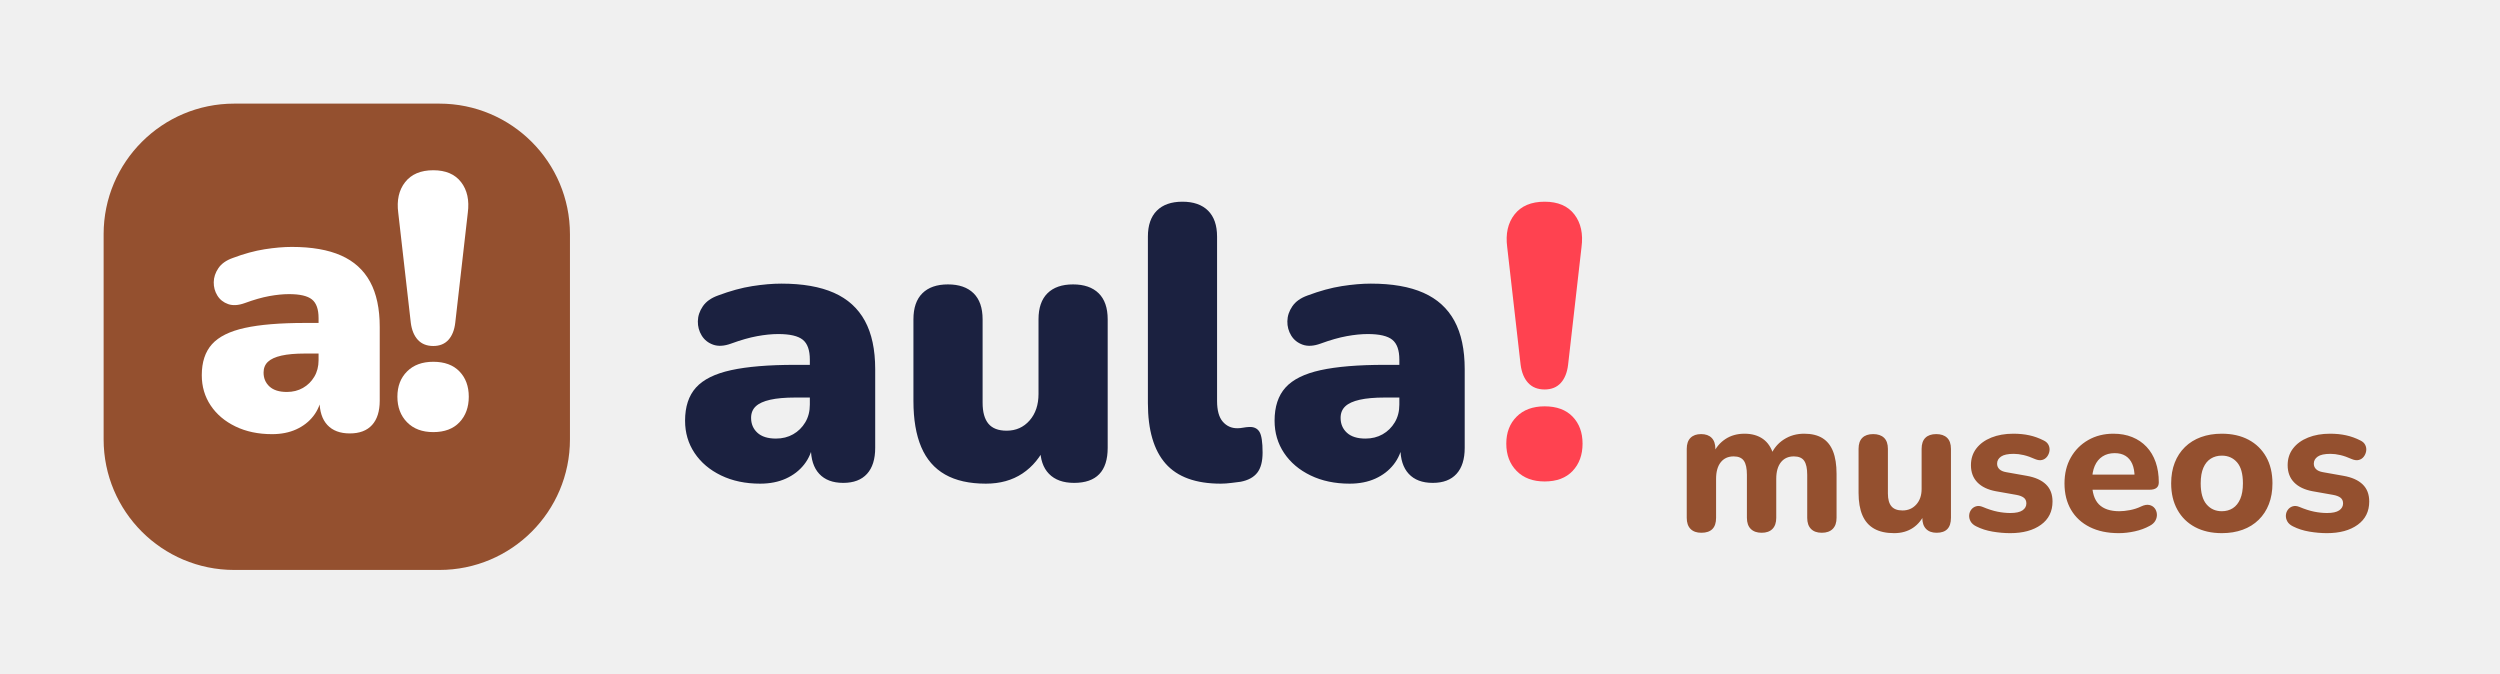
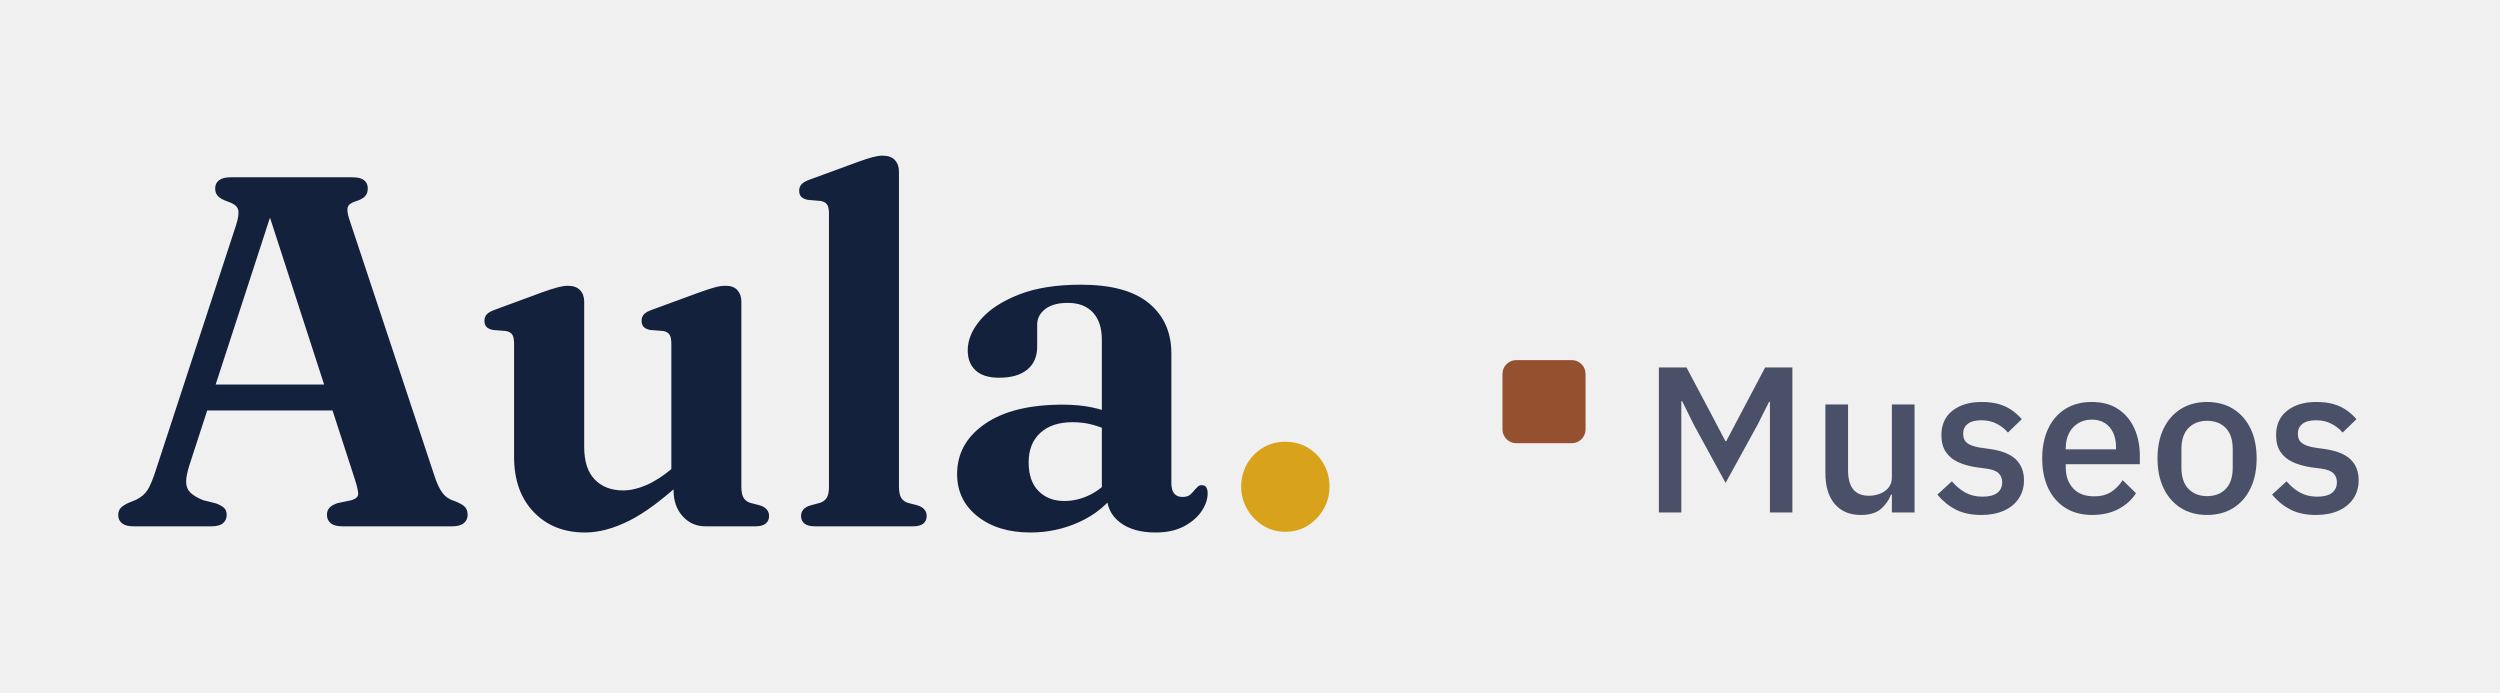
- <svg xmlns="http://www.w3.org/2000/svg" viewBox="0 0 386 104" width="386" height="104">
-   <rect x="16" y="16" width="72" height="72" rx="20.16" fill="#94502F" />
-   <path d="M42.006 67.033Q38.814 67.033 36.358 65.846Q33.902 64.659 32.528 62.604Q31.155 60.549 31.155 57.934Q31.155 54.901 32.727 53.15Q34.3 51.399 37.802 50.631Q41.304 49.863 47.078 49.863H50.173V54.587H47.062Q44.871 54.587 43.457 54.906Q42.042 55.226 41.369 55.861Q40.696 56.496 40.696 57.525Q40.696 58.841 41.611 59.679Q42.526 60.518 44.291 60.518Q45.678 60.518 46.769 59.899Q47.861 59.279 48.524 58.175Q49.187 57.071 49.187 55.608V49.114Q49.187 47.059 48.166 46.236Q47.146 45.412 44.62 45.412Q43.243 45.412 41.576 45.716Q39.91 46.019 37.796 46.795Q36.299 47.336 35.216 46.95Q34.132 46.564 33.558 45.629Q32.983 44.694 33.001 43.565Q33.019 42.435 33.719 41.406Q34.419 40.376 35.917 39.84Q38.572 38.844 40.869 38.485Q43.166 38.125 45.06 38.125Q49.677 38.125 52.665 39.45Q55.653 40.775 57.142 43.508Q58.631 46.24 58.631 50.494V61.856Q58.631 64.315 57.448 65.618Q56.265 66.921 54.011 66.921Q51.757 66.921 50.546 65.618Q49.335 64.315 49.335 61.856V60.416L49.677 61.169Q49.391 62.955 48.365 64.262Q47.34 65.568 45.724 66.301Q44.109 67.033 42.006 67.033Z" fill="#FFFFFF" />
-   <path d="M66.897 53.422Q65.4 53.422 64.523 52.479Q63.647 51.536 63.427 49.834L61.491 32.864Q61.107 29.961 62.551 28.124Q63.994 26.286 66.897 26.286Q69.78 26.286 71.195 28.124Q72.611 29.961 72.227 32.864L70.291 49.834Q70.092 51.536 69.233 52.479Q68.374 53.422 66.897 53.422ZM66.897 66.717Q64.342 66.717 62.85 65.197Q61.358 63.677 61.358 61.25Q61.358 58.843 62.85 57.351Q64.342 55.859 66.897 55.859Q69.508 55.859 70.944 57.351Q72.38 58.843 72.38 61.25Q72.38 63.677 70.944 65.197Q69.508 66.717 66.897 66.717Z" fill="#FFFFFF" />
-   <path d="M117.368 74.677Q113.959 74.677 111.334 73.408Q108.71 72.14 107.243 69.944Q105.775 67.748 105.775 64.955Q105.775 61.715 107.455 59.844Q109.135 57.973 112.877 57.153Q116.619 56.332 122.787 56.332H126.094V61.38H122.771Q120.43 61.38 118.919 61.721Q117.407 62.061 116.688 62.74Q115.969 63.418 115.969 64.519Q115.969 65.924 116.947 66.82Q117.924 67.716 119.81 67.716Q121.292 67.716 122.458 67.054Q123.624 66.392 124.332 65.213Q125.04 64.033 125.04 62.47V55.532Q125.04 53.336 123.95 52.457Q122.86 51.577 120.162 51.577Q118.69 51.577 116.91 51.902Q115.13 52.226 112.871 53.054Q111.272 53.633 110.114 53.22Q108.957 52.808 108.343 51.809Q107.729 50.81 107.748 49.603Q107.767 48.397 108.515 47.297Q109.263 46.197 110.863 45.624Q113.7 44.56 116.154 44.176Q118.608 43.792 120.632 43.792Q125.565 43.792 128.757 45.208Q131.949 46.623 133.54 49.542Q135.131 52.461 135.131 57.006V69.146Q135.131 71.772 133.867 73.164Q132.603 74.557 130.195 74.557Q127.787 74.557 126.493 73.164Q125.199 71.772 125.199 69.146V67.607L125.564 68.411Q125.259 70.32 124.163 71.716Q123.067 73.112 121.341 73.894Q119.615 74.677 117.368 74.677ZM152.217 74.677Q148.404 74.677 145.927 73.269Q143.45 71.862 142.242 69.028Q141.034 66.193 141.034 61.905V49.301Q141.034 46.653 142.415 45.282Q143.797 43.912 146.363 43.912Q148.929 43.912 150.321 45.282Q151.714 46.653 151.714 49.301V62.179Q151.714 64.341 152.61 65.419Q153.506 66.498 155.423 66.498Q157.58 66.498 158.964 64.926Q160.347 63.354 160.347 60.815V49.301Q160.347 46.653 161.729 45.282Q163.11 43.912 165.676 43.912Q168.243 43.912 169.635 45.282Q171.027 46.653 171.027 49.301V69.146Q171.027 74.557 165.835 74.557Q163.328 74.557 161.966 73.164Q160.604 71.772 160.604 69.146V65.659L161.559 68.608Q160.222 71.541 157.864 73.109Q155.505 74.677 152.217 74.677ZM188.481 74.677Q182.697 74.677 179.966 71.578Q177.235 68.479 177.235 62.231V36.533Q177.235 33.906 178.617 32.525Q179.998 31.143 182.565 31.143Q185.131 31.143 186.523 32.525Q187.915 33.906 187.915 36.533V61.909Q187.915 64.094 188.798 65.108Q189.681 66.121 191.036 66.121Q191.478 66.121 191.936 66.034Q192.394 65.946 192.891 65.925Q193.961 65.881 194.453 66.662Q194.944 67.443 194.944 69.872Q194.944 71.947 194.114 72.998Q193.284 74.048 191.56 74.382Q191.074 74.442 190.165 74.559Q189.256 74.677 188.481 74.677ZM208.388 74.677Q204.979 74.677 202.354 73.408Q199.73 72.14 198.263 69.944Q196.795 67.748 196.795 64.955Q196.795 61.715 198.475 59.844Q200.155 57.973 203.897 57.153Q207.639 56.332 213.807 56.332H217.114V61.38H213.791Q211.45 61.38 209.939 61.721Q208.427 62.061 207.708 62.74Q206.989 63.418 206.989 64.519Q206.989 65.924 207.967 66.82Q208.944 67.716 210.83 67.716Q212.312 67.716 213.478 67.054Q214.644 66.392 215.352 65.213Q216.06 64.033 216.06 62.47V55.532Q216.06 53.336 214.97 52.457Q213.88 51.577 211.182 51.577Q209.71 51.577 207.93 51.902Q206.15 52.226 203.891 53.054Q202.292 53.633 201.134 53.22Q199.977 52.808 199.363 51.809Q198.749 50.81 198.768 49.603Q198.787 48.397 199.535 47.297Q200.283 46.197 201.883 45.624Q204.72 44.56 207.174 44.176Q209.628 43.792 211.652 43.792Q216.585 43.792 219.777 45.208Q222.969 46.623 224.56 49.542Q226.151 52.461 226.151 57.006V69.146Q226.151 71.772 224.887 73.164Q223.623 74.557 221.215 74.557Q218.807 74.557 217.513 73.164Q216.219 71.772 216.219 69.146V67.607L216.584 68.411Q216.279 70.32 215.183 71.716Q214.087 73.112 212.361 73.894Q210.635 74.677 208.388 74.677Z" fill="#1B2140" />
-   <path d="M238.49 60.134Q236.89 60.134 235.953 59.127Q235.017 58.12 234.782 56.301L232.714 38.171Q232.304 35.069 233.846 33.106Q235.388 31.143 238.49 31.143Q241.569 31.143 243.081 33.106Q244.594 35.069 244.184 38.171L242.116 56.301Q241.902 58.12 240.985 59.127Q240.068 60.134 238.49 60.134ZM238.49 74.338Q235.76 74.338 234.166 72.714Q232.572 71.09 232.572 68.497Q232.572 65.926 234.166 64.332Q235.76 62.738 238.49 62.738Q241.279 62.738 242.813 64.332Q244.347 65.926 244.347 68.497Q244.347 71.09 242.813 72.714Q241.279 74.338 238.49 74.338Z" fill="#FF4250" />
-   <path d="M262.687 82.259Q261.599 82.259 261.016 81.665Q260.433 81.071 260.433 79.954V69.309Q260.433 68.191 261.011 67.608Q261.59 67.024 262.648 67.024Q263.706 67.024 264.28 67.608Q264.854 68.191 264.854 69.309V71.226L264.524 70.044Q265.133 68.638 266.389 67.801Q267.644 66.964 269.365 66.964Q271.06 66.964 272.205 67.776Q273.349 68.588 273.837 70.262H273.417Q274.064 68.728 275.439 67.846Q276.814 66.964 278.567 66.964Q280.266 66.964 281.371 67.638Q282.475 68.312 283.02 69.685Q283.564 71.058 283.564 73.163V79.954Q283.564 81.071 282.971 81.665Q282.377 82.259 281.289 82.259Q280.201 82.259 279.618 81.665Q279.034 81.071 279.034 79.954V73.313Q279.034 71.821 278.564 71.145Q278.094 70.468 276.971 70.468Q275.689 70.468 274.971 71.376Q274.253 72.284 274.253 73.936V79.954Q274.253 81.071 273.67 81.665Q273.086 82.259 271.999 82.259Q270.911 82.259 270.317 81.665Q269.723 81.071 269.723 79.954V73.313Q269.723 71.821 269.253 71.145Q268.782 70.468 267.68 70.468Q266.398 70.468 265.68 71.376Q264.963 72.284 264.963 73.936V79.954Q264.963 82.259 262.687 82.259ZM292.456 82.319Q290.588 82.319 289.37 81.63Q288.151 80.941 287.556 79.558Q286.962 78.175 286.962 76.099V69.309Q286.962 68.17 287.545 67.597Q288.129 67.024 289.217 67.024Q290.305 67.024 290.898 67.597Q291.492 68.17 291.492 69.309V76.197Q291.492 77.522 292.033 78.168Q292.573 78.815 293.747 78.815Q295.04 78.815 295.868 77.902Q296.697 76.989 296.697 75.495V69.309Q296.697 68.17 297.28 67.597Q297.864 67.024 298.952 67.024Q300.039 67.024 300.633 67.597Q301.227 68.17 301.227 69.309V79.954Q301.227 82.259 299.021 82.259Q297.963 82.259 297.384 81.665Q296.806 81.071 296.806 79.954V77.937L297.254 79.119Q296.605 80.663 295.377 81.491Q294.149 82.319 292.456 82.319ZM310.376 82.319Q309.058 82.319 307.66 82.082Q306.262 81.845 305.132 81.269Q304.52 80.969 304.264 80.508Q304.008 80.046 304.039 79.562Q304.07 79.077 304.353 78.697Q304.636 78.317 305.102 78.175Q305.568 78.034 306.142 78.274Q307.361 78.787 308.392 78.998Q309.423 79.209 310.396 79.209Q311.677 79.209 312.274 78.799Q312.871 78.388 312.871 77.728Q312.871 77.151 312.476 76.847Q312.081 76.542 311.33 76.409L308.17 75.849Q306.31 75.507 305.312 74.484Q304.313 73.46 304.313 71.823Q304.313 70.326 305.151 69.239Q305.988 68.151 307.468 67.558Q308.949 66.964 310.863 66.964Q312.202 66.964 313.334 67.212Q314.465 67.459 315.536 68.003Q316.08 68.261 316.296 68.708Q316.513 69.154 316.437 69.639Q316.361 70.124 316.068 70.509Q315.774 70.895 315.304 71.017Q314.833 71.139 314.229 70.889Q313.271 70.456 312.458 70.265Q311.645 70.074 310.922 70.074Q309.564 70.074 308.958 70.495Q308.352 70.916 308.352 71.596Q308.352 72.094 308.701 72.439Q309.051 72.784 309.77 72.906L312.93 73.466Q314.871 73.807 315.89 74.786Q316.909 75.765 316.909 77.432Q316.909 79.735 315.124 81.027Q313.339 82.319 310.376 82.319ZM327.137 82.319Q324.543 82.319 322.663 81.379Q320.784 80.44 319.771 78.716Q318.758 76.992 318.758 74.642Q318.758 72.362 319.732 70.643Q320.705 68.924 322.417 67.944Q324.129 66.964 326.315 66.964Q327.922 66.964 329.214 67.488Q330.506 68.012 331.429 68.991Q332.351 69.97 332.835 71.358Q333.319 72.747 333.319 74.476Q333.319 75.044 332.963 75.329Q332.606 75.614 331.907 75.614H322.493V73.275H330.049L329.579 73.688Q329.579 72.449 329.221 71.632Q328.863 70.814 328.187 70.39Q327.511 69.965 326.512 69.965Q325.412 69.965 324.626 70.475Q323.839 70.985 323.426 71.942Q323.013 72.899 323.013 74.265V74.494Q323.013 76.794 324.064 77.864Q325.116 78.933 327.234 78.933Q327.958 78.933 328.877 78.757Q329.795 78.581 330.618 78.185Q331.323 77.854 331.85 77.969Q332.377 78.084 332.676 78.464Q332.976 78.844 333.021 79.359Q333.067 79.874 332.8 80.371Q332.533 80.868 331.918 81.189Q330.877 81.764 329.601 82.041Q328.326 82.319 327.137 82.319ZM343.048 82.319Q340.683 82.319 338.928 81.389Q337.173 80.459 336.201 78.724Q335.228 76.99 335.228 74.631Q335.228 72.852 335.777 71.443Q336.325 70.034 337.358 69.024Q338.39 68.014 339.831 67.489Q341.272 66.964 343.048 66.964Q345.422 66.964 347.172 67.894Q348.923 68.824 349.895 70.544Q350.867 72.263 350.867 74.631Q350.867 76.411 350.319 77.83Q349.77 79.249 348.738 80.259Q347.706 81.269 346.265 81.794Q344.824 82.319 343.048 82.319ZM343.048 78.933Q344.017 78.933 344.749 78.464Q345.481 77.994 345.894 77.042Q346.307 76.09 346.307 74.631Q346.307 72.429 345.405 71.389Q344.502 70.35 343.048 70.35Q342.088 70.35 341.352 70.809Q340.615 71.268 340.202 72.216Q339.788 73.163 339.788 74.631Q339.788 76.813 340.691 77.873Q341.593 78.933 343.048 78.933ZM359.276 82.319Q357.958 82.319 356.56 82.082Q355.162 81.845 354.032 81.269Q353.42 80.969 353.164 80.508Q352.908 80.046 352.939 79.562Q352.97 79.077 353.253 78.697Q353.536 78.317 354.002 78.175Q354.468 78.034 355.042 78.274Q356.261 78.787 357.292 78.998Q358.323 79.209 359.296 79.209Q360.577 79.209 361.174 78.799Q361.771 78.388 361.771 77.728Q361.771 77.151 361.376 76.847Q360.981 76.542 360.23 76.409L357.07 75.849Q355.21 75.507 354.212 74.484Q353.213 73.46 353.213 71.823Q353.213 70.326 354.051 69.239Q354.888 68.151 356.368 67.558Q357.849 66.964 359.763 66.964Q361.102 66.964 362.234 67.212Q363.365 67.459 364.436 68.003Q364.98 68.261 365.196 68.708Q365.413 69.154 365.337 69.639Q365.261 70.124 364.968 70.509Q364.674 70.895 364.204 71.017Q363.733 71.139 363.129 70.889Q362.171 70.456 361.358 70.265Q360.545 70.074 359.822 70.074Q358.464 70.074 357.858 70.495Q357.252 70.916 357.252 71.596Q357.252 72.094 357.601 72.439Q357.951 72.784 358.67 72.906L361.83 73.466Q363.771 73.807 364.79 74.786Q365.809 75.765 365.809 77.432Q365.809 79.735 364.024 81.027Q362.239 82.319 359.276 82.319Z" fill="#94502F" />
+ <svg xmlns="http://www.w3.org/2000/svg" viewBox="0 0 361 100" width="361" height="100">
+   <path d="M28.564 55.523H49.826L49.977 59.274H28.305ZM32.733 74.358Q32.733 75.093 32.207 75.546Q31.682 76.0 30.537 76.0H19.269Q18.146 76.0 17.609 75.554Q17.073 75.107 17.073 74.373Q17.073 73.797 17.368 73.422Q17.663 73.048 18.47 72.652L19.643 72.17Q20.73 71.637 21.299 70.766Q21.868 69.895 22.559 67.713L34.087 32.512Q34.591 30.949 34.375 30.237Q34.159 29.524 32.877 29.099Q31.869 28.754 31.469 28.318Q31.07 27.882 31.07 27.213Q31.07 26.457 31.631 26.028Q32.193 25.6 33.323 25.6H50.905Q52.05 25.6 52.579 26.028Q53.108 26.457 53.108 27.198Q53.108 27.911 52.709 28.343Q52.309 28.775 51.395 29.056Q50.408 29.358 50.225 29.891Q50.041 30.424 50.43 31.633L62.685 68.563Q63.253 70.348 63.909 71.198Q64.564 72.047 65.723 72.386Q66.81 72.818 67.167 73.232Q67.523 73.646 67.523 74.358Q67.523 75.093 66.972 75.546Q66.421 76.0 65.291 76.0H49.415Q48.292 76.0 47.752 75.546Q47.212 75.093 47.212 74.358Q47.212 73.703 47.576 73.314Q47.939 72.926 48.746 72.652L50.819 72.213Q51.741 71.911 51.723 71.284Q51.705 70.658 51.244 69.218L38.5 29.927L39.71 29.2L27.354 67.159Q26.879 68.649 26.879 69.581Q26.879 70.514 27.466 71.108Q28.053 71.702 29.313 72.22L31.206 72.695Q31.962 72.983 32.347 73.336Q32.733 73.689 32.733 74.358ZM97.266 70.831V69.038L96.942 68.908V49.633Q96.942 48.683 96.658 48.294Q96.374 47.906 95.783 47.798L93.861 47.646Q93.191 47.495 92.918 47.175Q92.644 46.854 92.644 46.336Q92.644 45.767 92.986 45.386Q93.328 45.004 94.286 44.68L101.017 42.21Q102.371 41.728 103.203 41.498Q104.034 41.267 104.783 41.267Q105.921 41.267 106.486 41.901Q107.051 42.534 107.051 43.557V70.24Q107.051 71.342 107.368 71.871Q107.685 72.4 108.325 72.609L109.715 72.969Q110.392 73.178 110.723 73.574Q111.054 73.97 111.054 74.495Q111.054 75.201 110.575 75.6Q110.097 76.0 109.081 76.0H101.86Q99.887 76.0 98.577 74.549Q97.266 73.098 97.266 70.831ZM74.234 65.992V49.633Q74.234 48.683 73.956 48.294Q73.679 47.906 73.053 47.798L71.166 47.646Q70.497 47.495 70.223 47.175Q69.95 46.854 69.95 46.336Q69.95 45.767 70.292 45.386Q70.634 45.004 71.591 44.68L78.287 42.21Q79.705 41.706 80.544 41.487Q81.383 41.267 81.966 41.267Q83.169 41.267 83.763 41.901Q84.357 42.534 84.357 43.557V64.53Q84.357 67.663 85.879 69.239Q87.402 70.816 89.973 70.816Q91.564 70.816 93.353 70.039Q95.142 69.261 97.058 67.641L98.505 66.381L100.154 68.087L98.742 69.326Q94.221 73.516 90.83 75.204Q87.438 76.893 84.472 76.893Q79.893 76.893 77.063 73.934Q74.234 70.974 74.234 65.992ZM129.81 24.779V70.24Q129.81 71.342 130.127 71.871Q130.444 72.4 131.085 72.609L132.474 72.969Q133.151 73.178 133.482 73.574Q133.813 73.97 133.813 74.495Q133.813 75.201 133.335 75.6Q132.856 76.0 131.841 76.0H117.65Q116.649 76.0 116.159 75.6Q115.67 75.201 115.67 74.495Q115.67 73.984 115.994 73.588Q116.318 73.192 117.016 72.983L118.413 72.609Q119.068 72.386 119.385 71.871Q119.702 71.356 119.702 70.255V30.841Q119.702 29.905 119.417 29.517Q119.133 29.128 118.506 29.02L116.62 28.854Q115.95 28.703 115.677 28.39Q115.403 28.077 115.403 27.544Q115.403 26.975 115.745 26.601Q116.087 26.226 117.045 25.888L123.741 23.433Q125.159 22.914 125.998 22.695Q126.837 22.475 127.42 22.475Q128.622 22.475 129.216 23.109Q129.81 23.742 129.81 24.779ZM159.798 71.406V70.665L159.107 70.521V49.051Q159.107 46.516 157.822 45.126Q156.537 43.737 154.197 43.737Q152.065 43.737 150.917 44.64Q149.769 45.544 149.769 46.869V50.058Q149.769 52.197 148.336 53.37Q146.903 54.544 144.275 54.544Q142.029 54.544 140.884 53.493Q139.739 52.442 139.739 50.591Q139.739 48.316 141.608 46.145Q143.476 43.974 147.112 42.542Q150.748 41.109 156.076 41.109Q162.678 41.109 165.911 43.791Q169.144 46.473 169.144 51.038V69.743Q169.144 70.78 169.558 71.27Q169.972 71.759 170.735 71.759Q171.534 71.759 171.919 71.385Q172.305 71.011 172.6 70.643Q172.809 70.406 173.01 70.233Q173.212 70.06 173.529 70.06Q173.997 70.06 174.191 70.377Q174.385 70.694 174.385 71.248Q174.385 72.472 173.539 73.768Q172.693 75.064 171.012 75.978Q169.331 76.893 166.854 76.893Q163.622 76.893 161.71 75.424Q159.798 73.955 159.798 71.406ZM138.206 68.447Q138.206 63.983 142.227 61.208Q146.248 58.432 153.448 58.432Q155.802 58.432 157.685 58.828Q159.568 59.224 160.95 59.879L160.144 62.19Q158.898 61.629 157.635 61.298Q156.371 60.966 154.874 60.966Q151.9 60.966 150.219 62.507Q148.537 64.048 148.537 66.755Q148.537 69.484 149.97 70.913Q151.403 72.343 153.664 72.343Q155.601 72.343 157.39 71.453Q159.179 70.564 160.41 68.994L161.202 71.054Q159.201 73.84 155.874 75.366Q152.548 76.893 148.79 76.893Q144.102 76.893 141.154 74.56Q138.206 72.227 138.206 68.447Z" fill="#14213D" />
+   <path d="M185.59 76.792Q183.818 76.792 182.374 75.888Q180.93 74.985 180.077 73.487Q179.224 71.99 179.224 70.27Q179.224 68.469 180.077 66.989Q180.93 65.51 182.374 64.649Q183.818 63.789 185.59 63.789Q187.416 63.789 188.853 64.649Q190.29 65.51 191.136 66.989Q191.982 68.469 191.982 70.27Q191.982 71.99 191.136 73.487Q190.29 74.985 188.853 75.888Q187.416 76.792 185.59 76.792Z" fill="#D9A21B" />
+   <rect x="216.956" y="52" width="12" height="12" rx="2" fill="#94502F" />
+   <path d="M239.541 74.0V53.06H243.529L246.989 59.586L249.157 63.712H249.269L251.441 59.586L254.889 53.06H258.821V74.0H255.579V61.42V58.025H255.455L253.787 61.343L249.174 69.733L244.6 61.356L242.907 57.936H242.782V61.42V74.0ZM273.189 74.0V71.429H273.056Q272.631 72.577 271.631 73.469Q270.63 74.36 268.68 74.36Q266.297 74.36 264.943 72.783Q263.588 71.206 263.588 68.322V58.405H266.859V67.915Q266.859 69.716 267.599 70.65Q268.339 71.585 269.848 71.585Q270.693 71.585 271.459 71.296Q272.224 71.006 272.706 70.41Q273.189 69.814 273.189 68.91V58.405H276.46V74.0ZM286.096 74.36Q283.902 74.36 282.393 73.573Q280.885 72.787 279.758 71.42L281.852 69.502Q282.727 70.535 283.798 71.126Q284.87 71.718 286.263 71.718Q287.703 71.718 288.411 71.167Q289.119 70.616 289.119 69.633Q289.119 68.862 288.623 68.355Q288.128 67.849 286.893 67.677L285.458 67.485Q283.894 67.262 282.735 66.722Q281.575 66.182 280.956 65.229Q280.337 64.275 280.337 62.848Q280.337 60.551 281.944 59.298Q283.551 58.045 286.113 58.045Q287.539 58.045 288.585 58.338Q289.63 58.632 290.442 59.187Q291.254 59.742 291.948 60.522L289.948 62.461Q289.336 61.729 288.365 61.208Q287.394 60.687 286.112 60.687Q284.796 60.687 284.138 61.21Q283.479 61.733 283.479 62.626Q283.479 63.531 284.065 63.979Q284.651 64.427 285.886 64.629L287.329 64.834Q289.909 65.199 291.085 66.332Q292.261 67.465 292.261 69.351Q292.261 70.851 291.507 71.982Q290.753 73.113 289.367 73.737Q287.981 74.36 286.096 74.36ZM302.111 74.36Q299.883 74.36 298.266 73.355Q296.648 72.35 295.771 70.516Q294.895 68.682 294.895 66.196Q294.895 63.723 295.759 61.895Q296.622 60.068 298.221 59.056Q299.819 58.045 302.034 58.045Q304.335 58.045 305.88 59.084Q307.425 60.123 308.209 61.884Q308.993 63.645 308.993 65.81V67.027H298.299V67.542Q298.299 69.359 299.36 70.515Q300.422 71.671 302.415 71.671Q303.859 71.671 304.852 71.032Q305.844 70.393 306.508 69.334L308.436 71.217Q307.558 72.623 305.923 73.492Q304.288 74.36 302.111 74.36ZM302.073 60.593Q300.949 60.593 300.098 61.109Q299.247 61.626 298.773 62.544Q298.299 63.462 298.299 64.658V64.881H305.555V64.576Q305.555 63.376 305.141 62.484Q304.727 61.592 303.945 61.092Q303.162 60.593 302.073 60.593ZM318.702 74.36Q316.529 74.36 314.922 73.355Q313.315 72.35 312.43 70.516Q311.545 68.682 311.545 66.196Q311.545 63.698 312.43 61.876Q313.315 60.055 314.922 59.05Q316.529 58.045 318.702 58.045Q320.874 58.045 322.481 59.05Q324.088 60.055 324.973 61.876Q325.858 63.698 325.858 66.196Q325.858 68.682 324.973 70.516Q324.088 72.35 322.481 73.355Q320.874 74.36 318.702 74.36ZM318.702 71.641Q320.383 71.641 321.395 70.601Q322.407 69.561 322.407 67.524V64.881Q322.407 62.831 321.395 61.797Q320.383 60.764 318.702 60.764Q317.051 60.764 316.023 61.797Q314.996 62.831 314.996 64.881V67.524Q314.996 69.561 316.023 70.601Q317.051 71.641 318.702 71.641ZM334.426 74.36Q332.232 74.36 330.723 73.573Q329.215 72.787 328.088 71.42L330.182 69.502Q331.057 70.535 332.128 71.126Q333.2 71.718 334.593 71.718Q336.033 71.718 336.741 71.167Q337.449 70.616 337.449 69.633Q337.449 68.862 336.953 68.355Q336.458 67.849 335.223 67.677L333.788 67.485Q332.224 67.262 331.065 66.722Q329.905 66.182 329.286 65.229Q328.667 64.275 328.667 62.848Q328.667 60.551 330.274 59.298Q331.881 58.045 334.443 58.045Q335.869 58.045 336.915 58.338Q337.96 58.632 338.772 59.187Q339.584 59.742 340.278 60.522L338.278 62.461Q337.666 61.729 336.695 61.208Q335.724 60.687 334.442 60.687Q333.126 60.687 332.468 61.21Q331.809 61.733 331.809 62.626Q331.809 63.531 332.395 63.979Q332.981 64.427 334.216 64.629L335.659 64.834Q338.239 65.199 339.415 66.332Q340.591 67.465 340.591 69.351Q340.591 70.851 339.837 71.982Q339.083 73.113 337.697 73.737Q336.311 74.36 334.426 74.36Z" fill="#4A5068" />
</svg>
